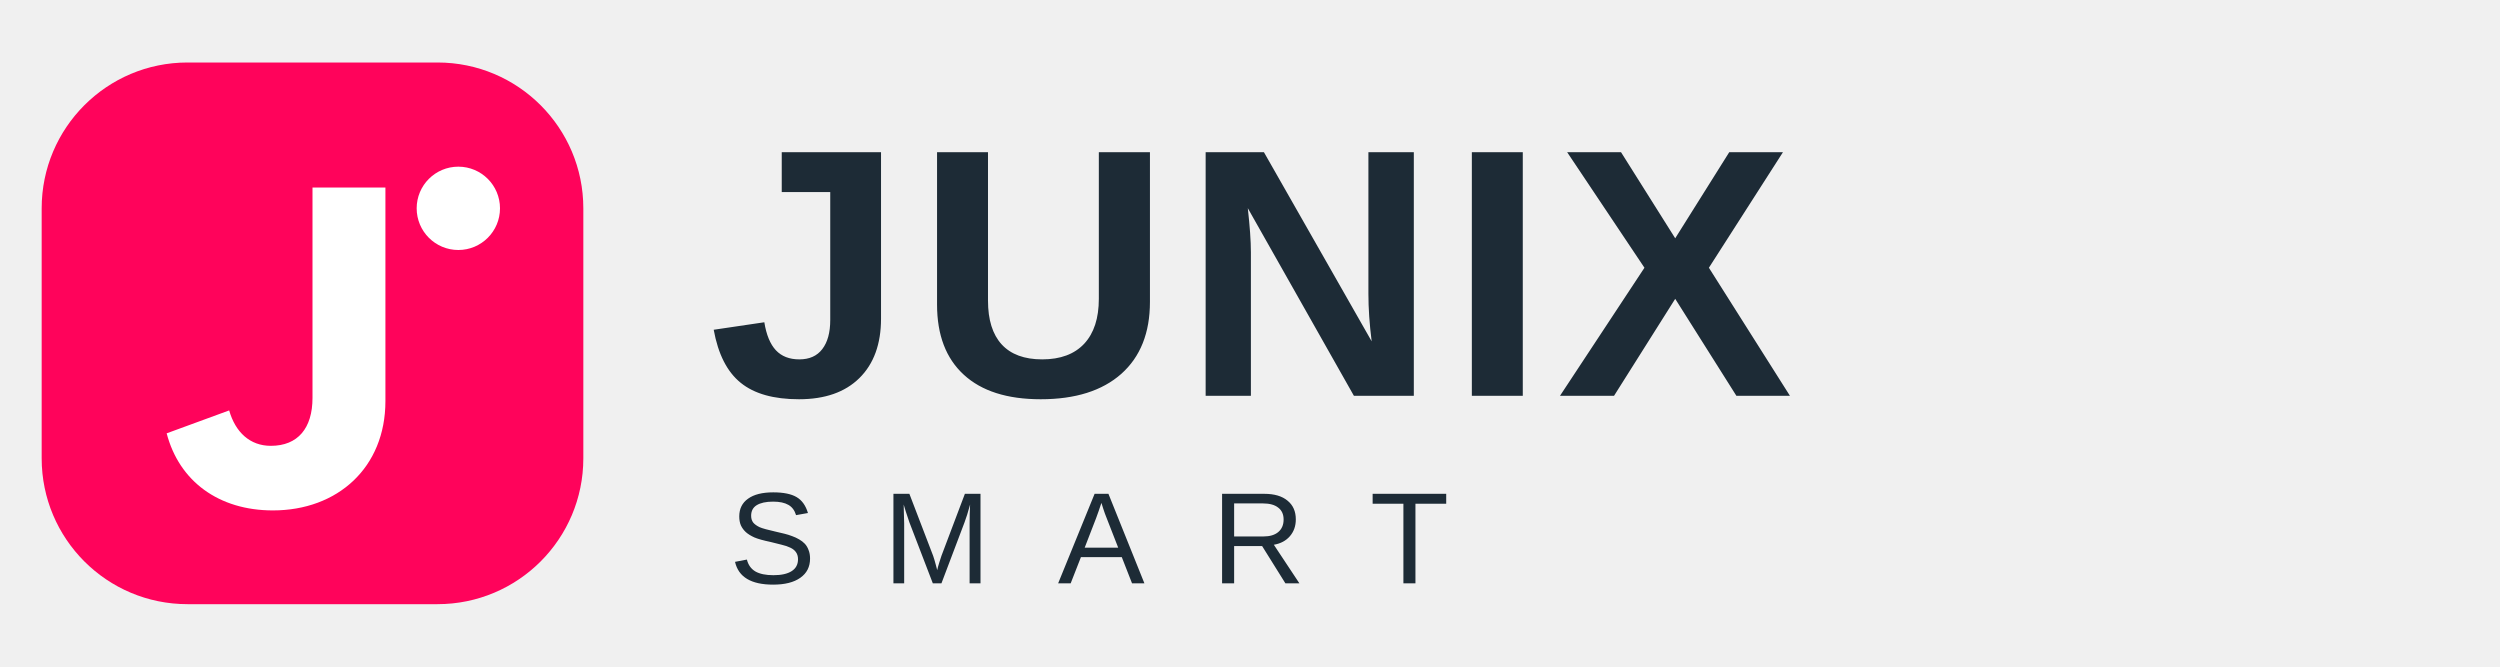
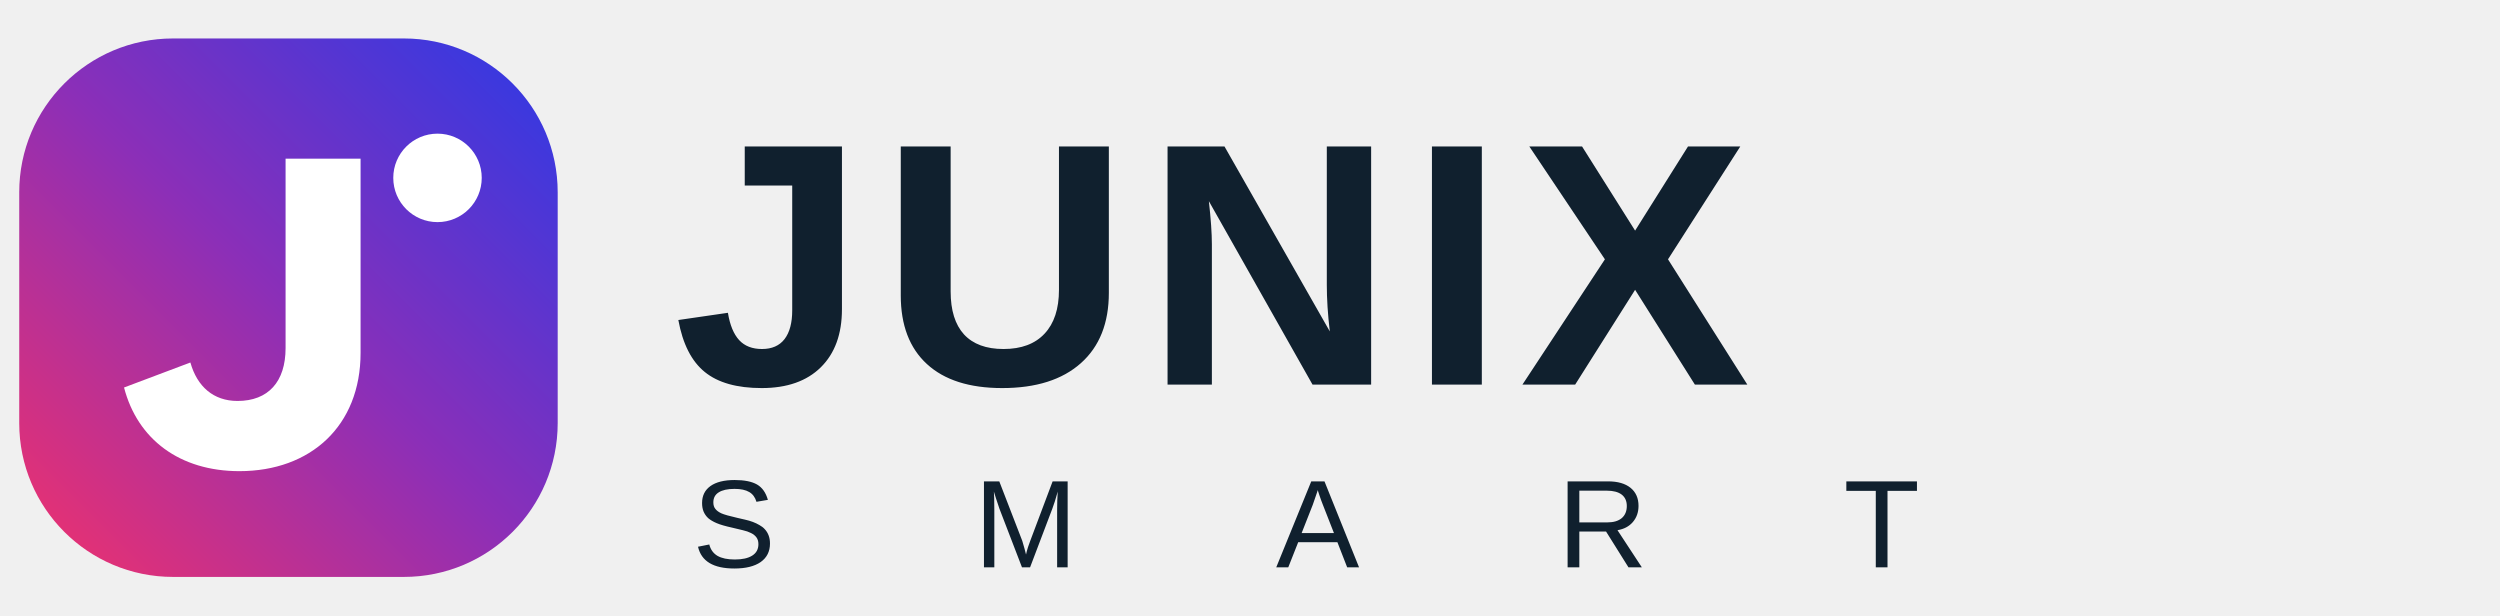
- <svg xmlns="http://www.w3.org/2000/svg" viewBox="0 0 240 64" role="img" aria-label="JUNIX SMART">
-   <g transform="translate(4 6)">
-     <rect x="0" y="0" width="52" height="52" rx="14" fill="#ff035b" />
-     <path d="M33 12v20.5c0 6.4-4.6 10.5-10.8 10.5-5.2 0-9-2.8-10.2-7.4l6-2.2c.6 2.1 2 3.4 4 3.4 2.6 0 4-1.7 4-4.6V12z" fill="#fff" />
-     <circle cx="40" cy="14" r="4" fill="#fff" />
+ <svg xmlns="http://www.w3.org/2000/svg" viewBox="0 0 260 64" role="img" aria-label="JUNIX SMART">
+   <g transform="translate(2 4)">
+     <defs>
+       <linearGradient id="jg" x1="0" y1="1" x2="1" y2="0">
+         <stop offset="0" stop-color="#f2316a" />
+         <stop offset="0.5" stop-color="#8b2fb8" />
+         <stop offset="1" stop-color="#2b3ae6" />
+       </linearGradient>
+     </defs>
+     <rect x="0" y="0" width="56" height="56" rx="16" fill="url(#jg)" />
+     <path d="M35.5 12.5v20.2c0 7.6-5.2 12.3-12.6 12.3-6.2 0-10.6-3.3-12-8.7l6.9-2.6c.7 2.5 2.4 4 4.9 4 3.2 0 5-2 5-5.5V12.5z" fill="#fff" />
+     <circle cx="43.5" cy="14.5" r="4.6" fill="#fff" />
  </g>
-   <text x="68" y="38" font-family="'Work Sans','Helvetica Neue',Arial,sans-serif" font-size="34" font-weight="700" letter-spacing="1" fill="#1d2b36">JUNIX</text>
-   <text x="70" y="56" font-family="'Work Sans','Helvetica Neue',Arial,sans-serif" font-size="12.5" font-weight="500" letter-spacing="6.4" fill="#1d2b36">SMART</text>
+   <text x="70" y="40" font-family="'Arial Black','Helvetica Neue',Arial,sans-serif" font-size="36" font-weight="900" letter-spacing="1.5" fill="#10202e">JUNIX</text>
+   <text x="72" y="59" font-family="'Helvetica Neue',Arial,sans-serif" font-size="13" font-weight="500" letter-spacing="20.6" fill="#10202e">SMART</text>
</svg>
